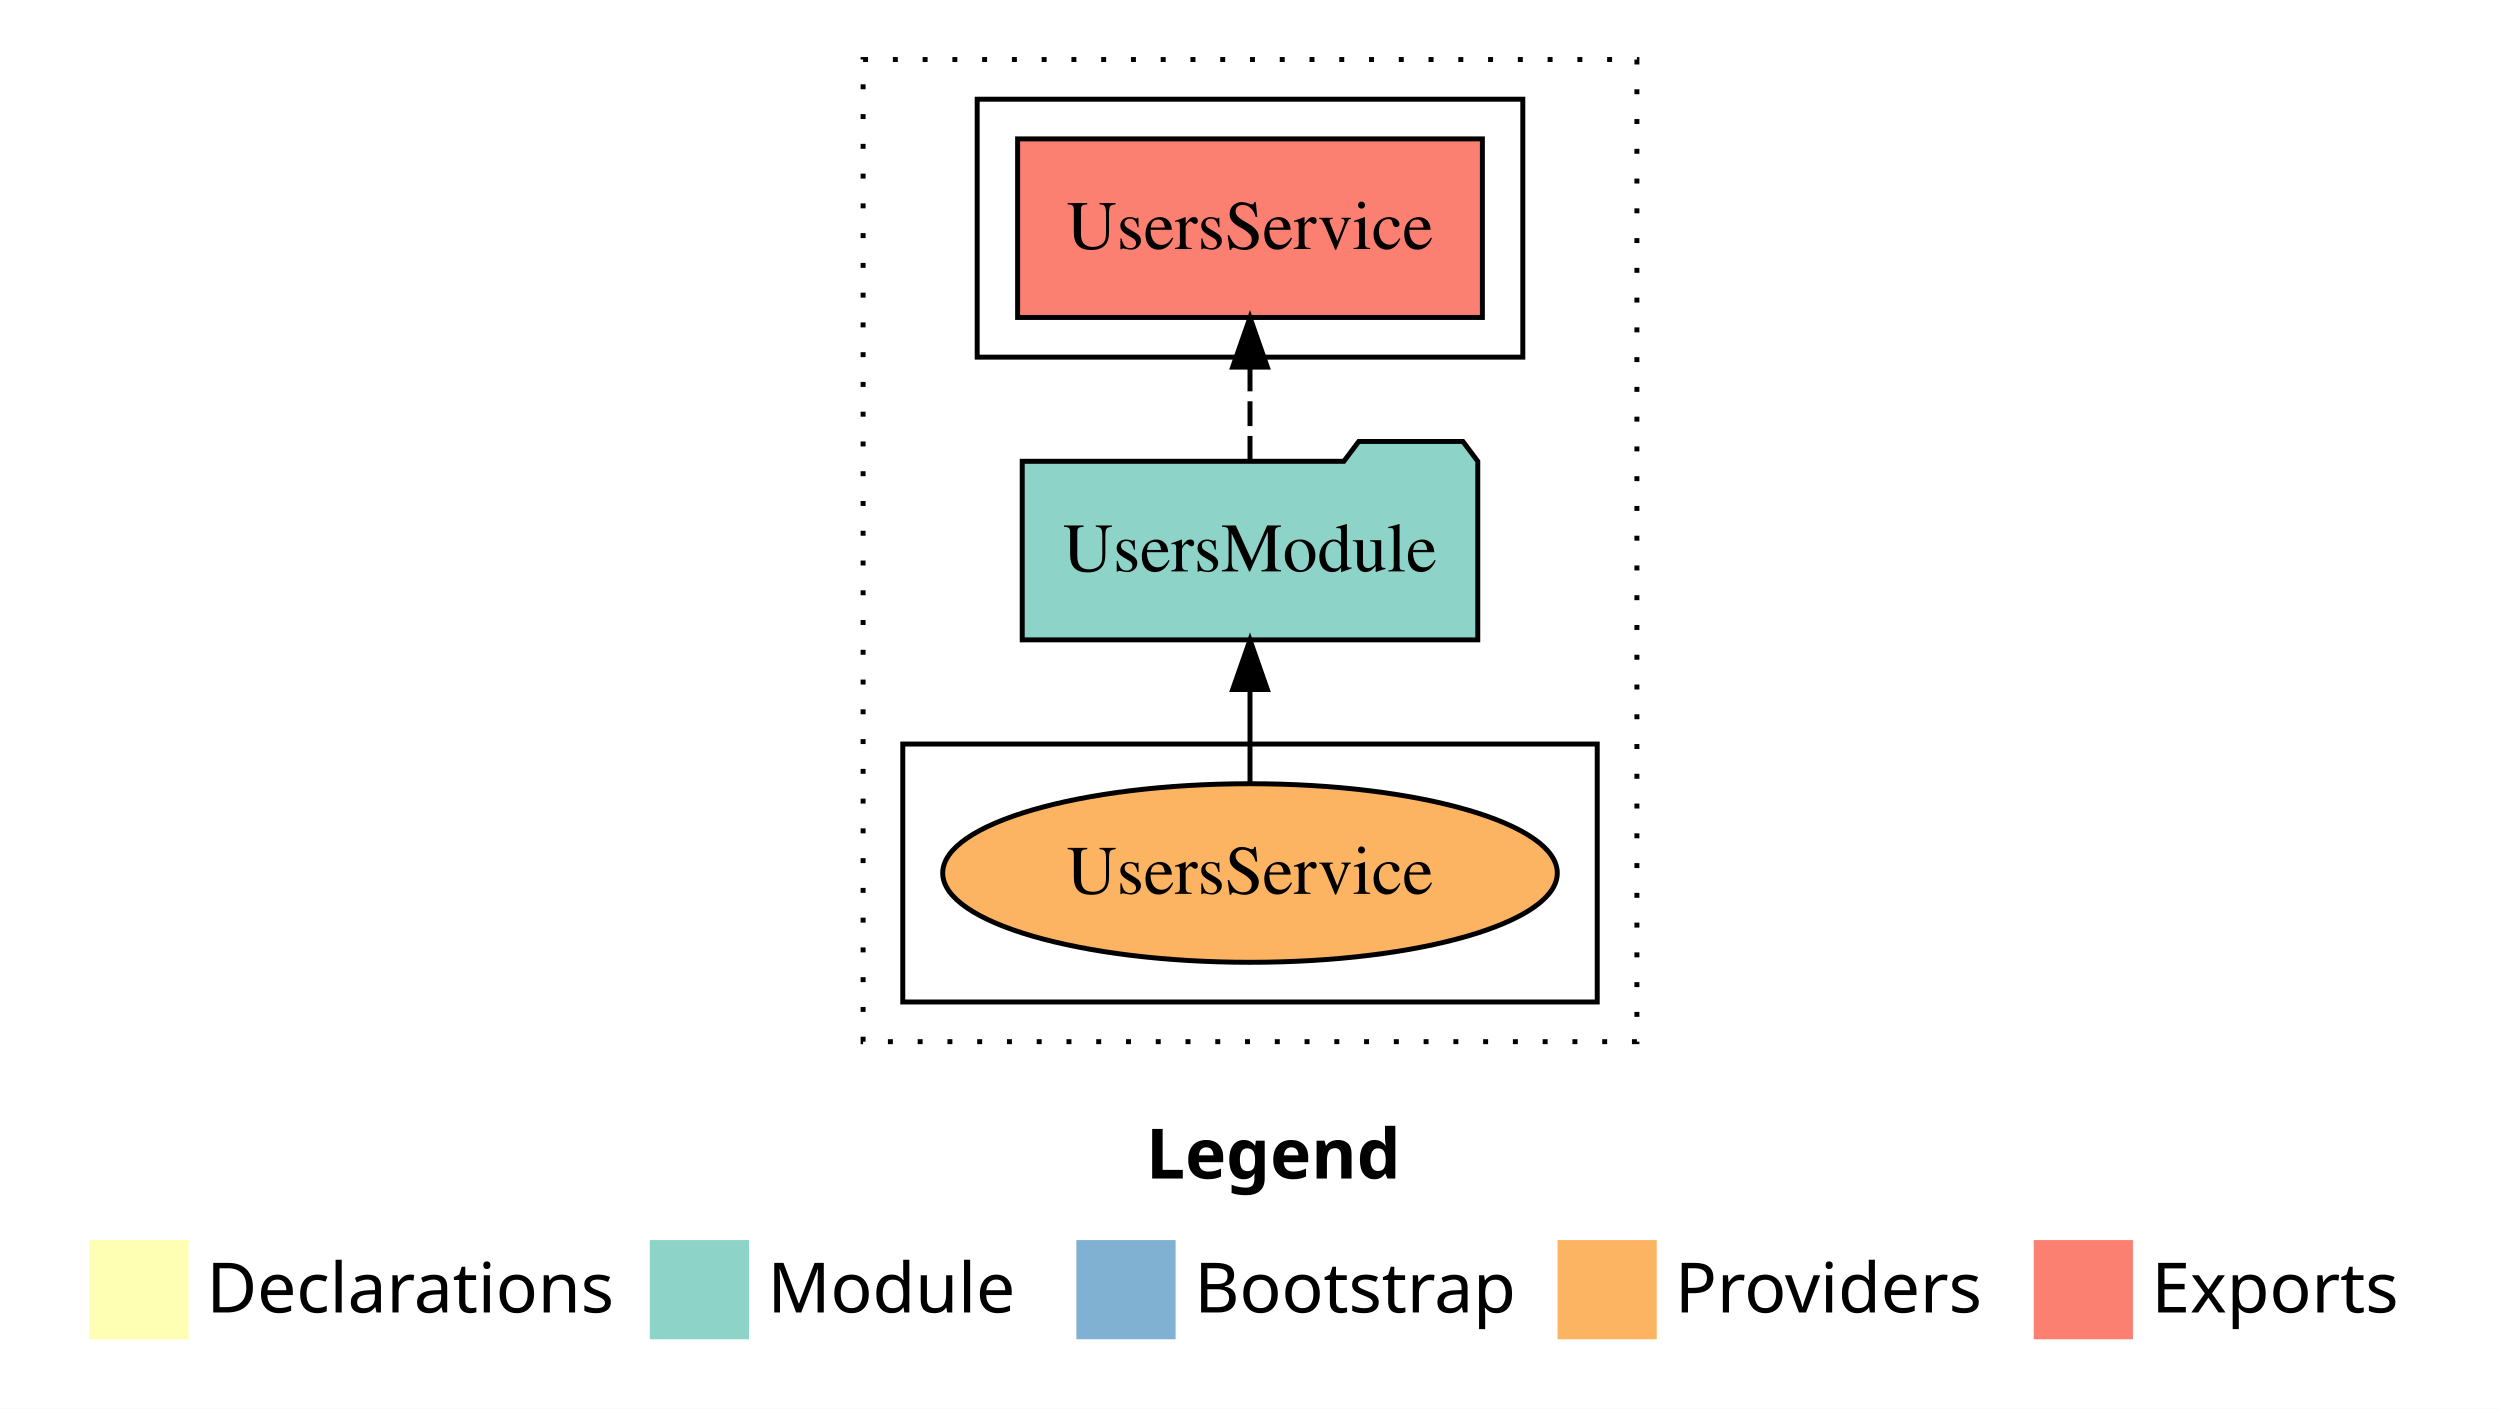
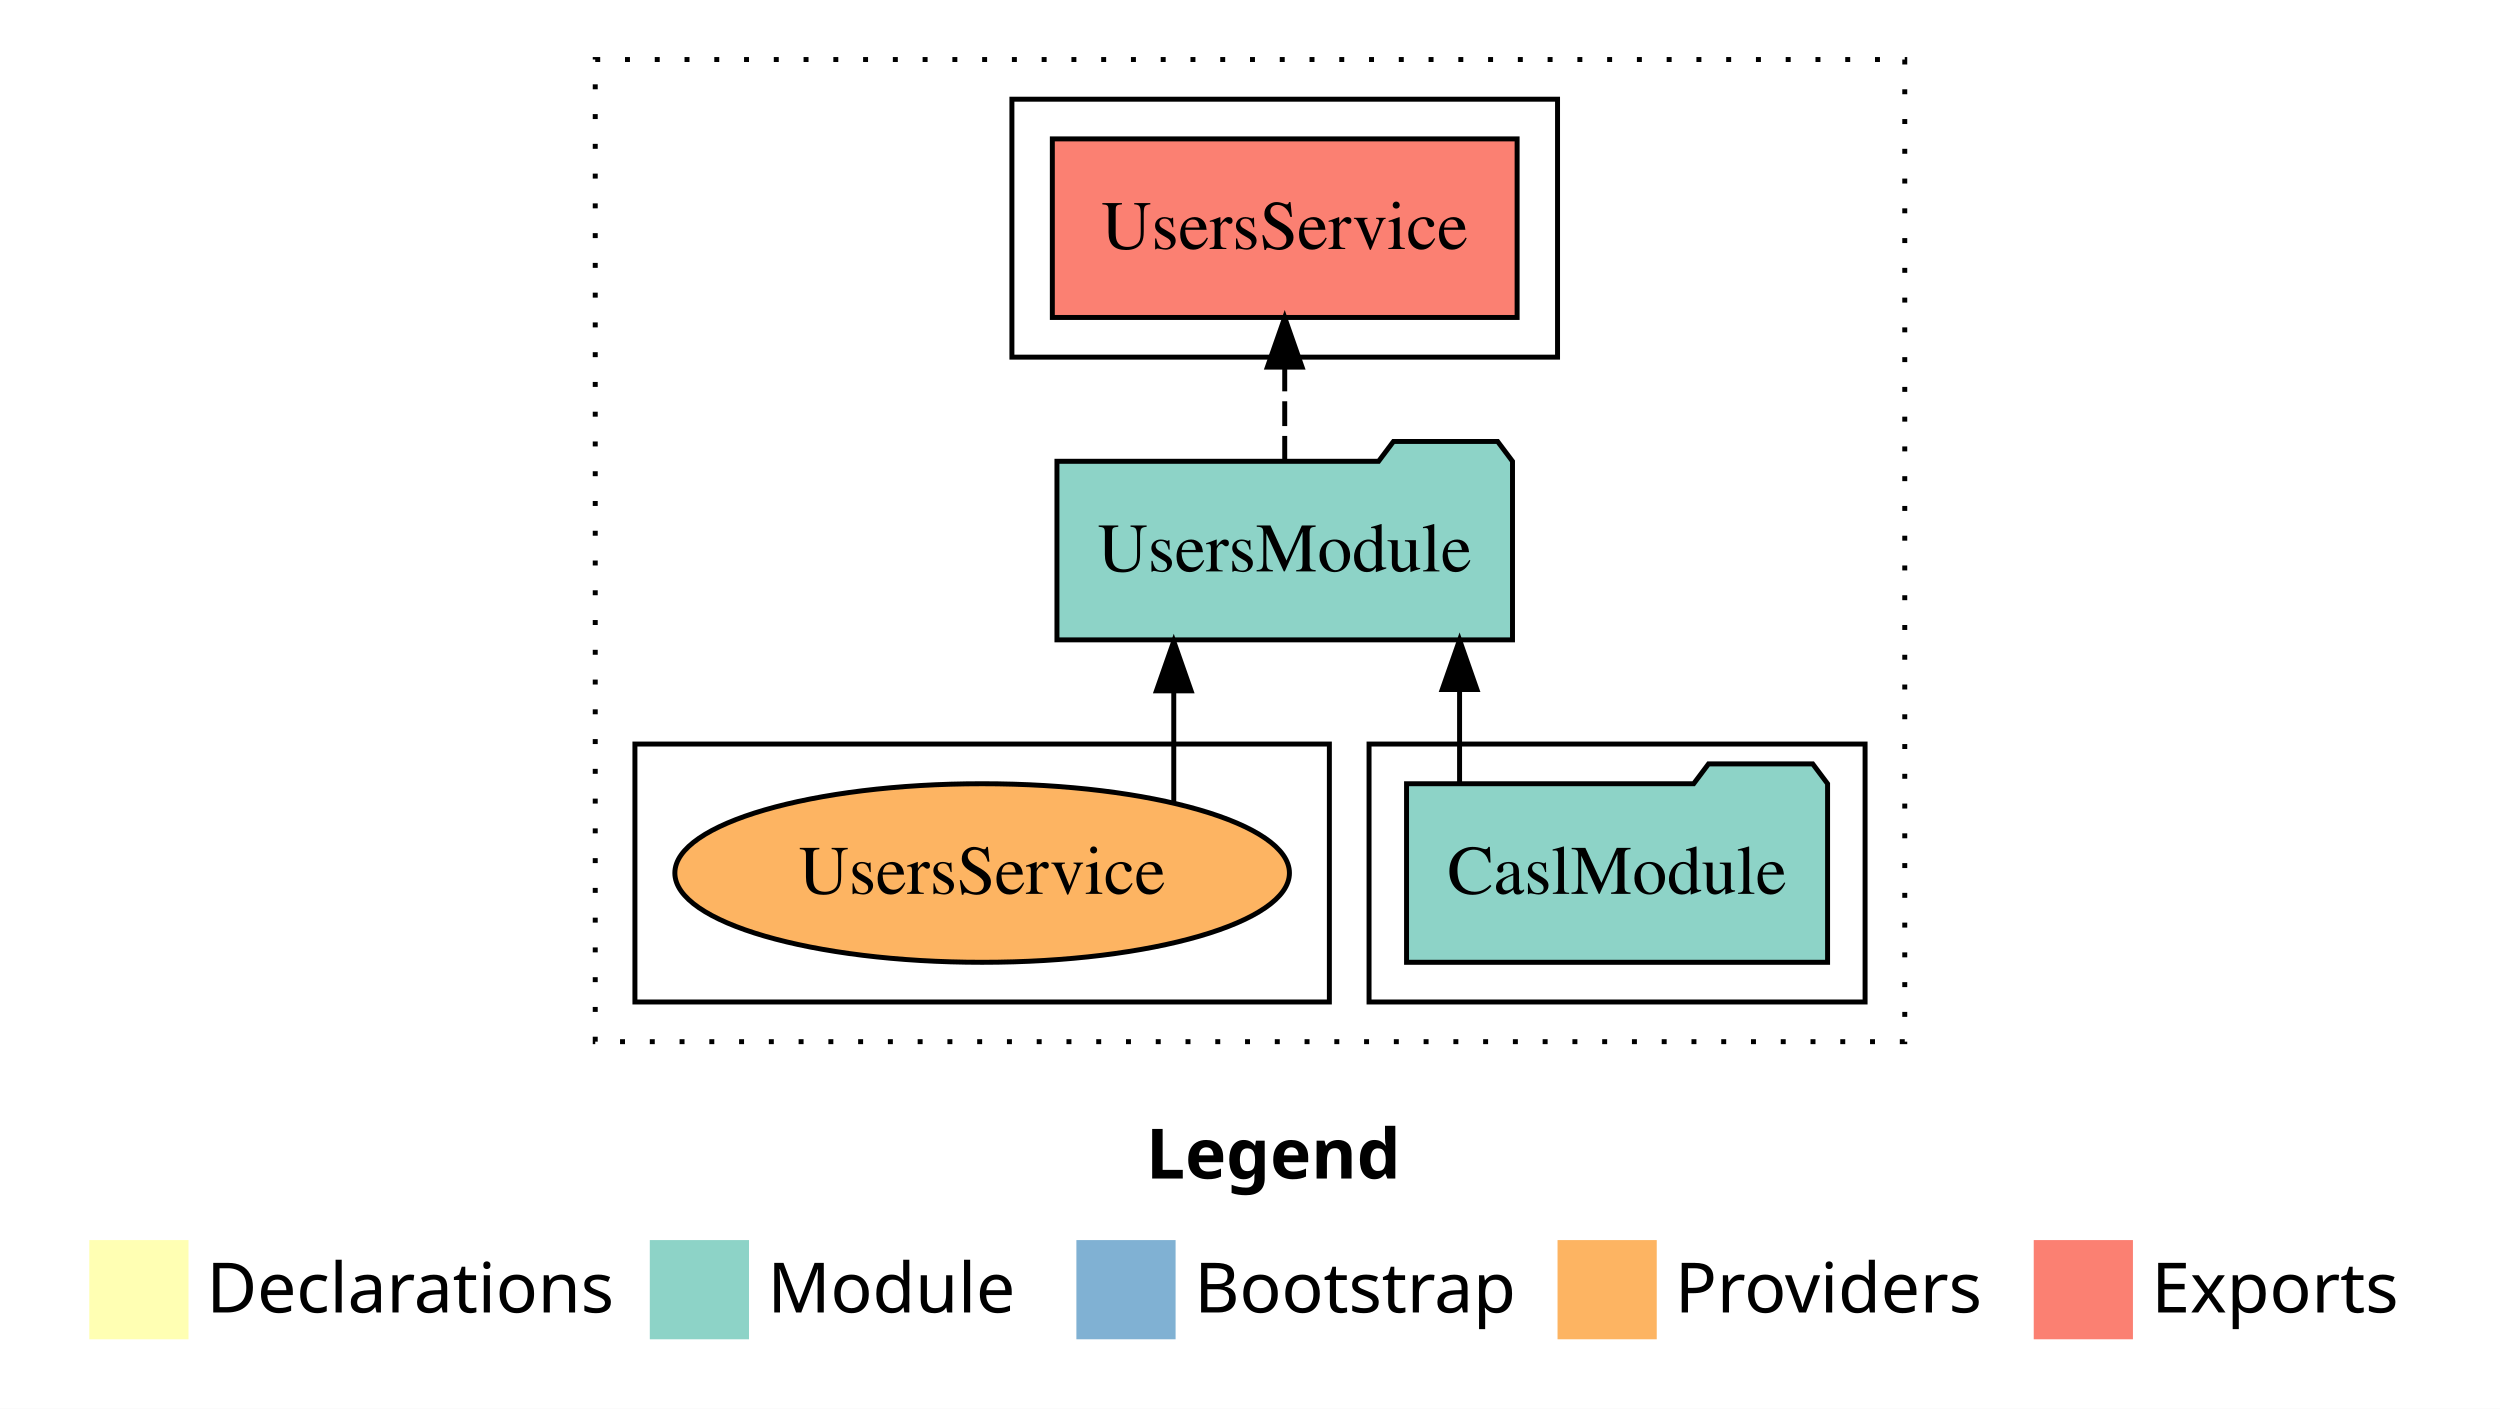
<svg xmlns="http://www.w3.org/2000/svg" width="504pt" height="284pt" viewBox="0.00 0.00 504.00 284.00">
  <g id="graph0" class="graph" transform="scale(1 1) rotate(0) translate(4 280)">
    <polygon fill="white" stroke="transparent" points="-4,4 -4,-280 500,-280 500,4 -4,4" />
    <text text-anchor="start" x="227.01" y="-42.4" font-family="Times-12" font-weight="bold" font-size="14.00">Legend</text>
    <polygon fill="#ffffb3" stroke="transparent" points="14,-10 14,-30 34,-30 34,-10 14,-10" />
    <text text-anchor="start" x="37.63" y="-15.4" font-family="Times-12" font-size="14.00">  Declarations</text>
    <polygon fill="#8dd3c7" stroke="transparent" points="127,-10 127,-30 147,-30 147,-10 127,-10" />
    <text text-anchor="start" x="150.73" y="-15.4" font-family="Times-12" font-size="14.00">  Module</text>
    <polygon fill="#80b1d3" stroke="transparent" points="213,-10 213,-30 233,-30 233,-10 213,-10" />
    <text text-anchor="start" x="236.78" y="-15.4" font-family="Times-12" font-size="14.00">  Bootstrap</text>
    <polygon fill="#fdb462" stroke="transparent" points="310,-10 310,-30 330,-30 330,-10 310,-10" />
    <text text-anchor="start" x="333.67" y="-15.4" font-family="Times-12" font-size="14.00">  Providers</text>
    <polygon fill="#fb8072" stroke="transparent" points="406,-10 406,-30 426,-30 426,-10 406,-10" />
    <text text-anchor="start" x="429.73" y="-15.4" font-family="Times-12" font-size="14.00">  Exports</text>
    <g id="clust1" class="cluster">
-       <polygon fill="none" stroke="black" stroke-dasharray="1,5" points="170,-70 170,-268 326,-268 326,-70 170,-70" />
+       <polygon fill="none" stroke="black" stroke-dasharray="1,5" points="116,-70 116,-268 380,-268 380,-70 116,-70" />
+     </g>
+     <g id="clust3" class="cluster">
+       <polygon fill="none" stroke="black" points="272,-78 272,-130 372,-130 372,-78 272,-78" />
+     </g>
+     <g id="clust6" class="cluster">
+       <polygon fill="none" stroke="black" points="124,-78 124,-130 264,-130 264,-78 124,-78" />
    </g>
    <g id="clust4" class="cluster">
-       <polygon fill="none" stroke="black" points="193,-208 193,-260 303,-260 303,-208 193,-208" />
-     </g>
-     <g id="clust6" class="cluster">
-       <polygon fill="none" stroke="black" points="178,-78 178,-130 318,-130 318,-78 178,-78" />
+       <polygon fill="none" stroke="black" points="200,-208 200,-260 310,-260 310,-208 200,-208" />
    </g>
    <g id="node1" class="node">
-       <polygon fill="#fb8072" stroke="black" points="294.85,-252 201.15,-252 201.15,-216 294.85,-216 294.85,-252" />
-       <text text-anchor="middle" x="248" y="-229.8" font-family="Times,serif" font-size="14.00">UsersService </text>
+       <polygon fill="#8dd3c7" stroke="black" points="364.44,-122 361.44,-126 340.44,-126 337.44,-122 279.56,-122 279.56,-86 364.44,-86 364.44,-122" />
+       <text text-anchor="middle" x="322" y="-99.8" font-family="Times,serif" font-size="14.00">CaslModule</text>
    </g>
    <g id="node2" class="node">
-       <polygon fill="#8dd3c7" stroke="black" points="293.92,-187 290.92,-191 269.92,-191 266.92,-187 202.08,-187 202.08,-151 293.92,-151 293.92,-187" />
-       <text text-anchor="middle" x="248" y="-164.8" font-family="Times,serif" font-size="14.00">UsersModule</text>
+       <polygon fill="#8dd3c7" stroke="black" points="300.92,-187 297.92,-191 276.92,-191 273.92,-187 209.08,-187 209.08,-151 300.92,-151 300.92,-187" />
+       <text text-anchor="middle" x="255" y="-164.8" font-family="Times,serif" font-size="14.00">UsersModule</text>
    </g>
    <g id="edge1" class="edge">
-       <path fill="none" stroke="black" stroke-dasharray="5,2" d="M248,-187.11C248,-187.11 248,-205.99 248,-205.99" />
-       <polygon fill="black" stroke="black" points="244.5,-205.99 248,-215.99 251.5,-205.99 244.5,-205.99" />
+       <path fill="none" stroke="black" d="M290.25,-122.11C290.25,-122.11 290.25,-140.99 290.25,-140.99" />
+       <polygon fill="black" stroke="black" points="286.75,-140.99 290.25,-150.99 293.75,-140.99 286.75,-140.99" />
    </g>
    <g id="node3" class="node">
-       <ellipse fill="#fdb462" stroke="black" cx="248" cy="-104" rx="61.95" ry="18" />
-       <text text-anchor="middle" x="248" y="-99.8" font-family="Times,serif" font-size="14.00">UsersService</text>
+       <polygon fill="#fb8072" stroke="black" points="301.85,-252 208.15,-252 208.15,-216 301.85,-216 301.85,-252" />
+       <text text-anchor="middle" x="255" y="-229.8" font-family="Times,serif" font-size="14.00">UsersService </text>
    </g>
    <g id="edge2" class="edge">
-       <path fill="none" stroke="black" d="M248,-122.11C248,-122.11 248,-140.99 248,-140.99" />
-       <polygon fill="black" stroke="black" points="244.5,-140.99 248,-150.99 251.5,-140.99 244.5,-140.99" />
+       <path fill="none" stroke="black" stroke-dasharray="5,2" d="M255,-187.11C255,-187.11 255,-205.99 255,-205.99" />
+       <polygon fill="black" stroke="black" points="251.5,-205.99 255,-215.99 258.5,-205.99 251.5,-205.99" />
+     </g>
+     <g id="node4" class="node">
+       <ellipse fill="#fdb462" stroke="black" cx="194" cy="-104" rx="61.95" ry="18" />
+       <text text-anchor="middle" x="194" y="-99.8" font-family="Times,serif" font-size="14.00">UsersService</text>
+     </g>
+     <g id="edge3" class="edge">
+       <path fill="none" stroke="black" d="M232.63,-118.1C232.63,-118.1 232.63,-140.72 232.63,-140.72" />
+       <polygon fill="black" stroke="black" points="229.13,-140.72 232.63,-150.72 236.13,-140.72 229.13,-140.72" />
    </g>
  </g>
</svg>
